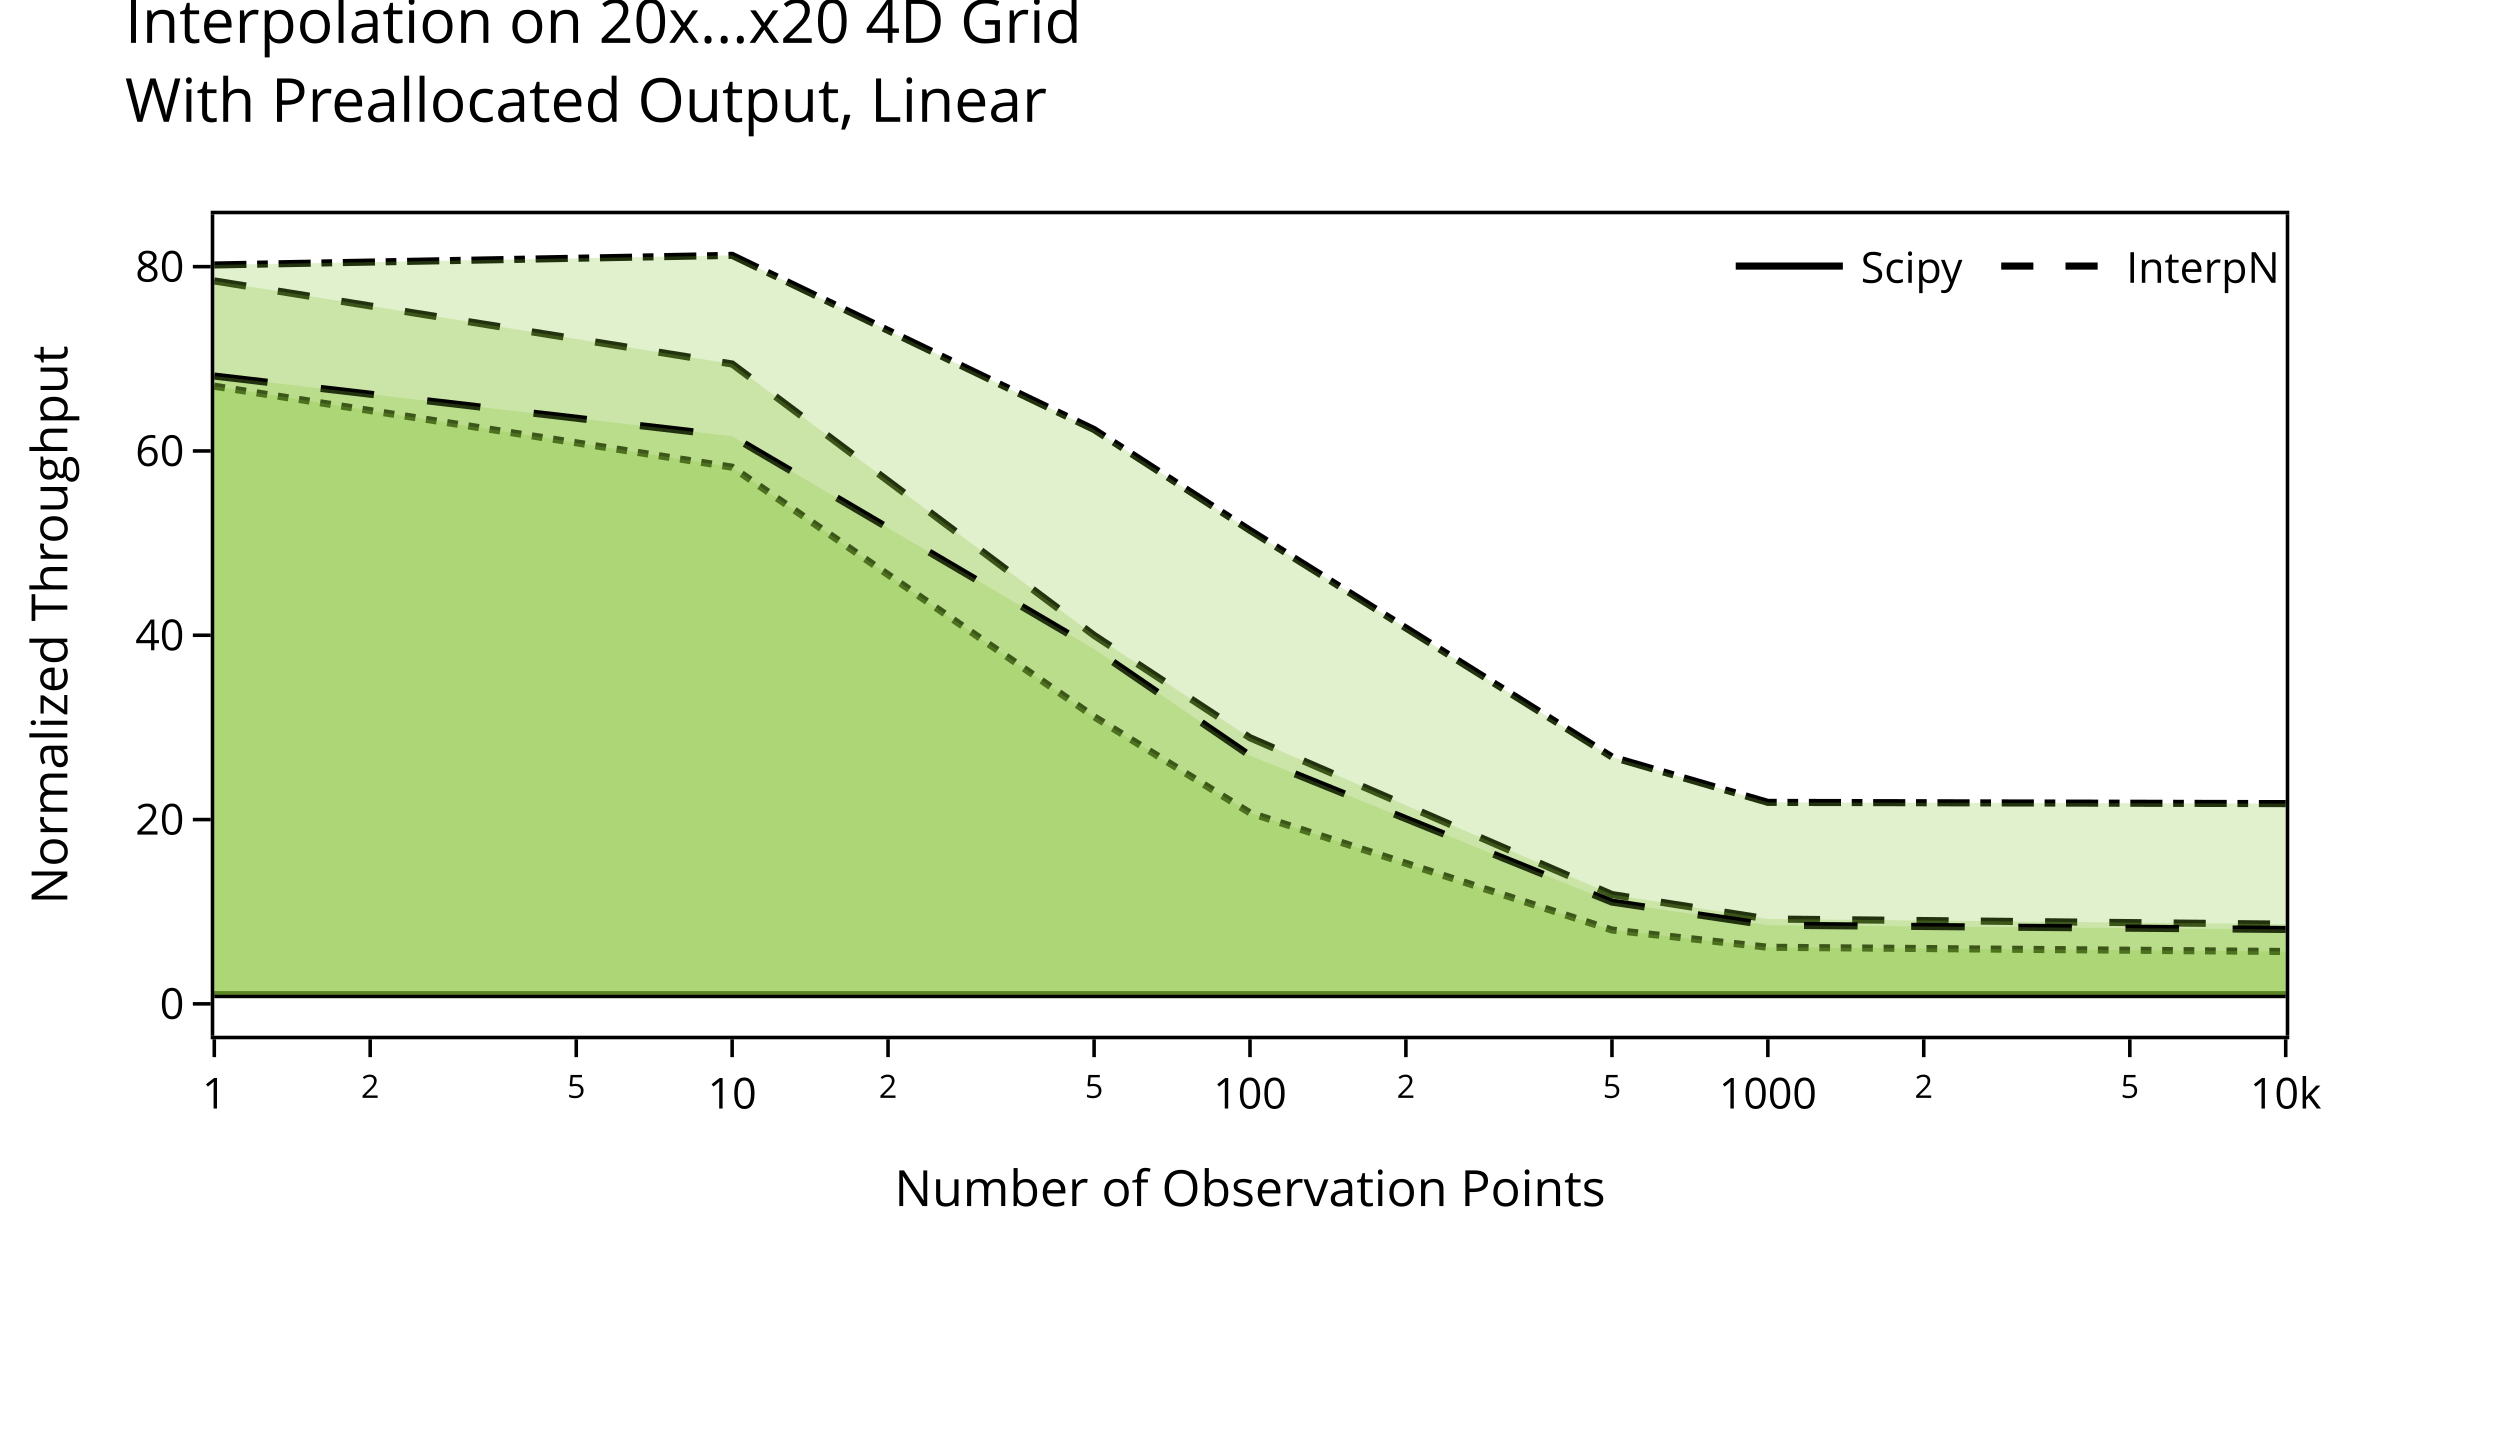
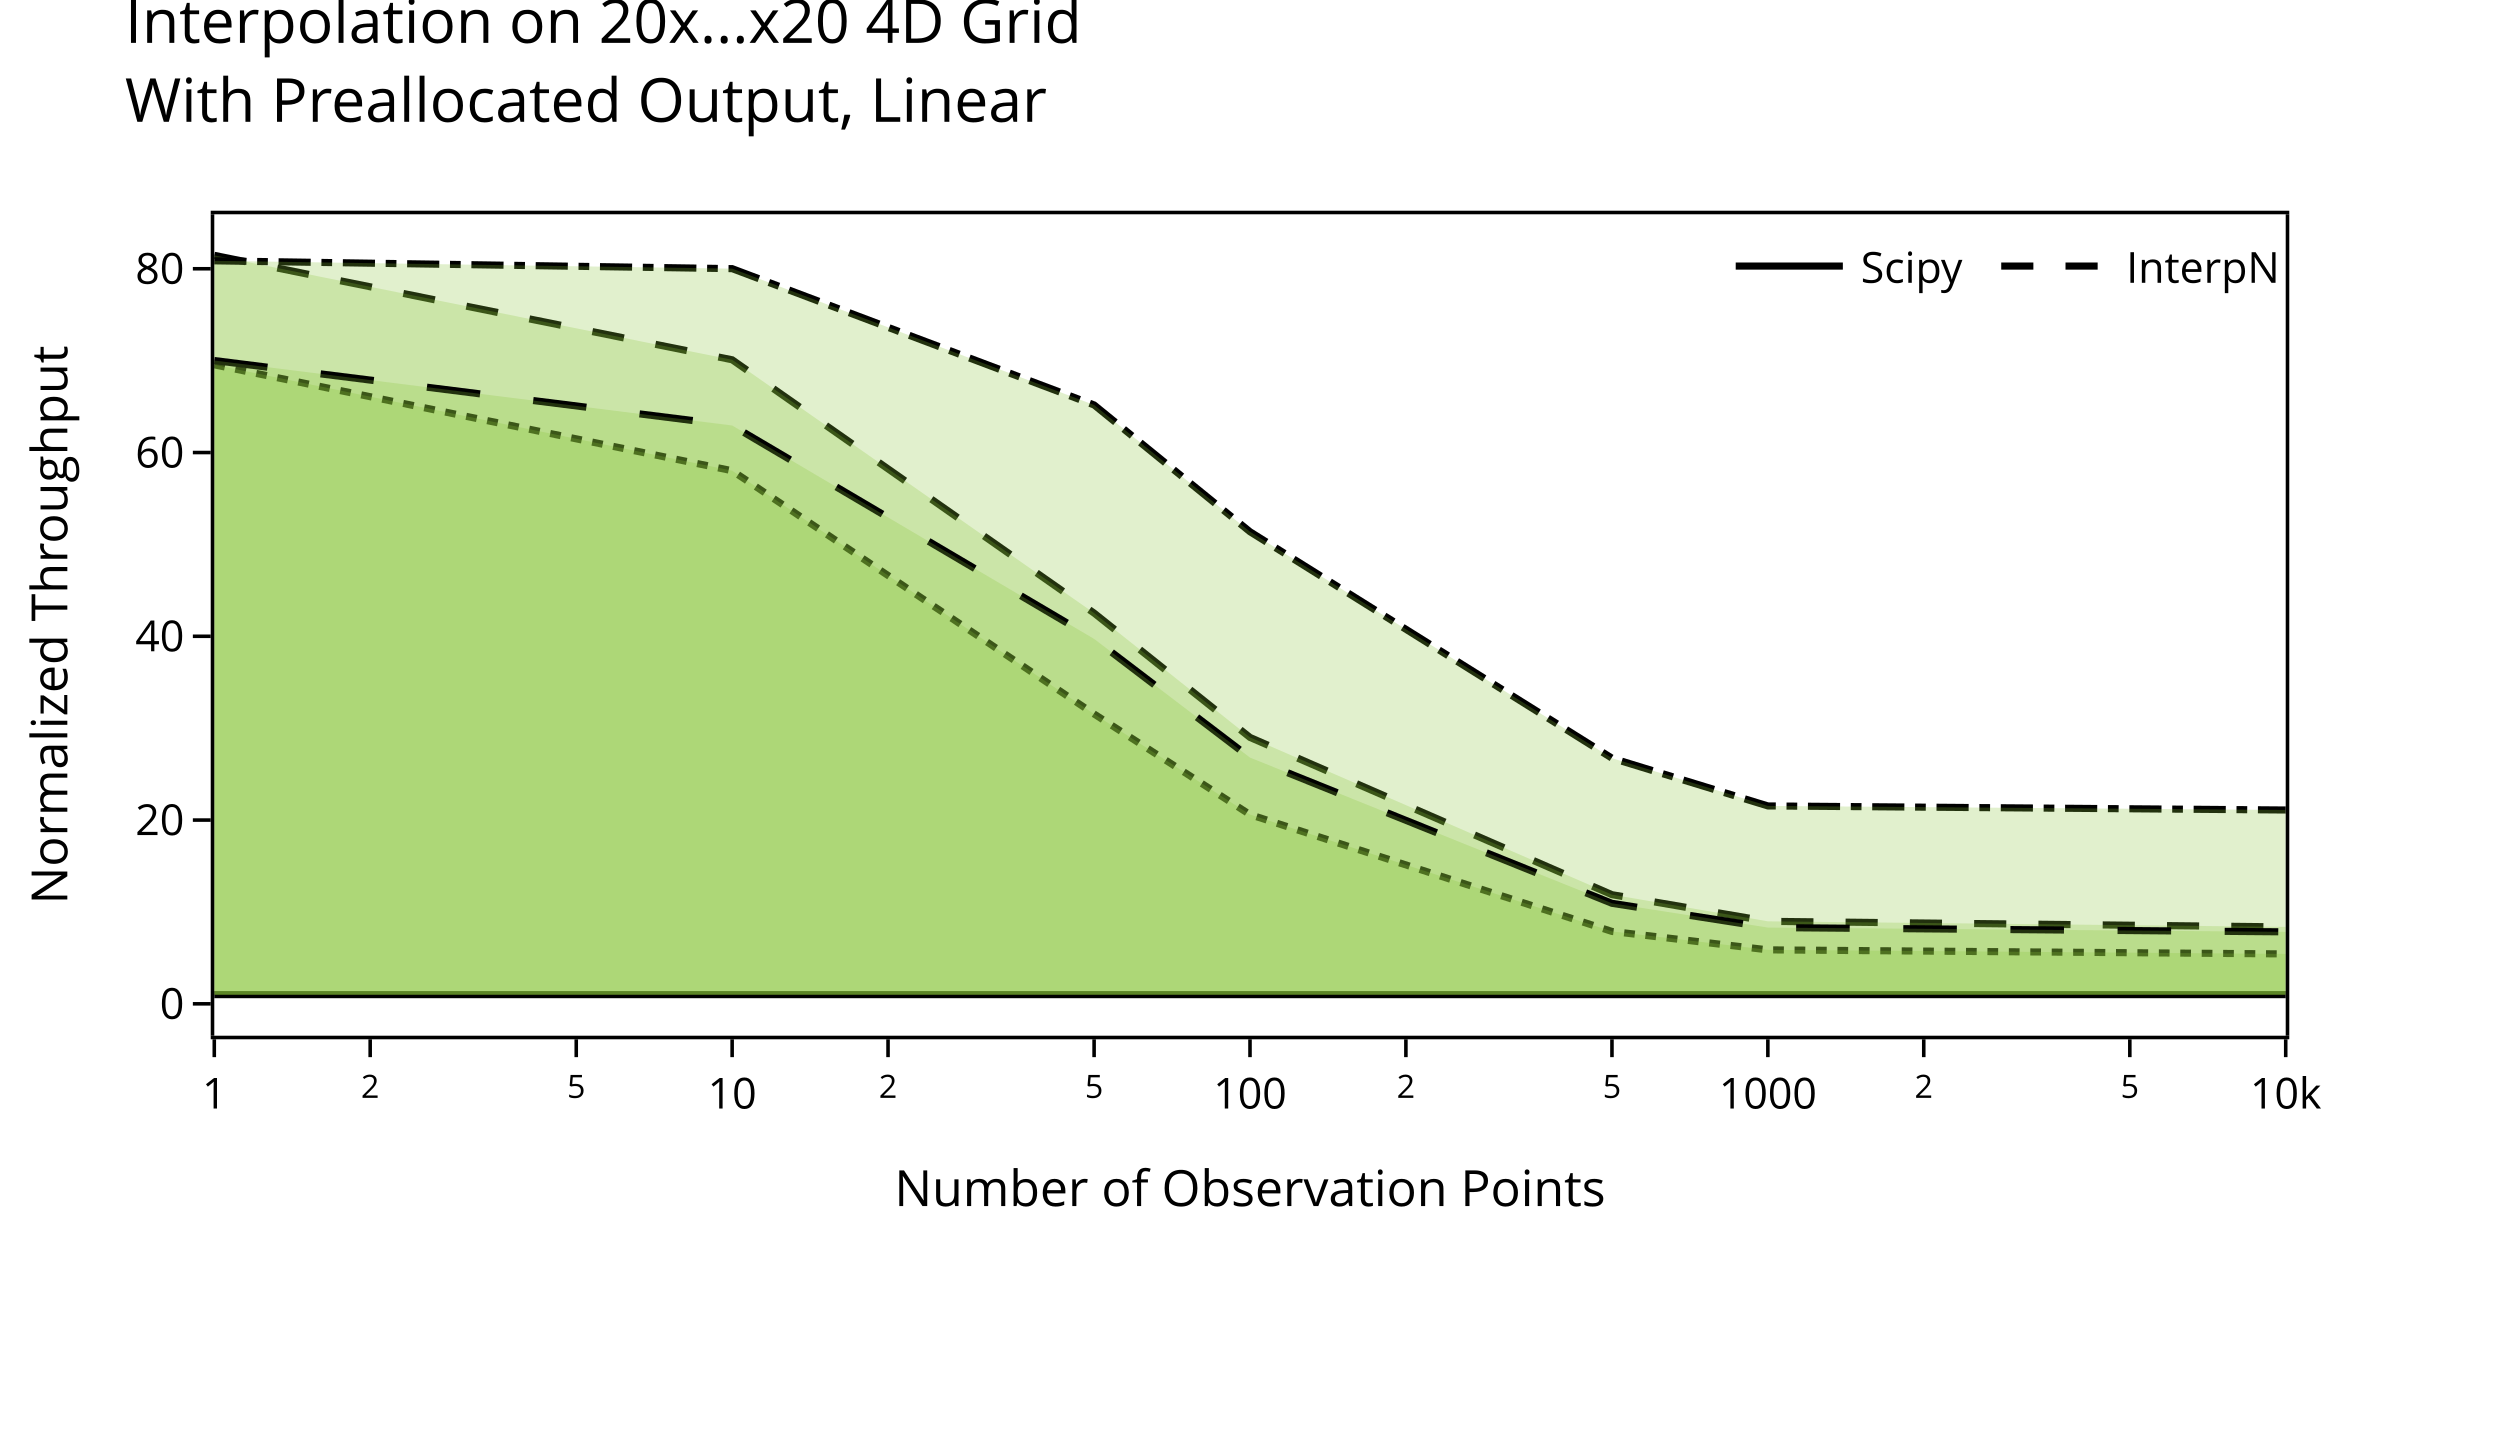
<svg xmlns="http://www.w3.org/2000/svg" class="main-svg" width="700" height="400" style="" viewBox="0 0 700 400">
  <rect x="0" y="0" width="700" height="400" style="fill: rgb(0, 0, 0); fill-opacity: 0;" />
-   <defs id="defs-6f224f">
+   <defs id="defs-0ad54a">
    <g class="clips">
-       <clipPath id="clip6f224fxyplot" class="plotclip">
+       <clipPath id="clip0ad54axyplot" class="plotclip">
        <rect width="580" height="230" />
      </clipPath>
-       <clipPath class="axesclip" id="clip6f224fx">
+       <clipPath class="axesclip" id="clip0ad54ax">
        <rect x="60" y="0" width="580" height="400" />
      </clipPath>
-       <clipPath class="axesclip" id="clip6f224fy">
+       <clipPath class="axesclip" id="clip0ad54ay">
        <rect x="0" y="60" width="700" height="230" />
      </clipPath>
-       <clipPath class="axesclip" id="clip6f224fxy">
+       <clipPath class="axesclip" id="clip0ad54axy">
        <rect x="60" y="60" width="580" height="230" />
      </clipPath>
    </g>
    <g class="gradients" />
    <g class="patterns" />
  </defs>
  <g class="bglayer">
    <rect class="bg" x="60" y="60" width="580" height="230" style="fill: rgb(0, 0, 0); fill-opacity: 0; stroke-width: 0;" />
  </g>
  <g class="layer-below">
    <g class="imagelayer" />
    <g class="shapelayer" />
  </g>
  <g class="cartesianlayer">
    <g class="subplot xy">
      <g class="layer-subplot">
        <g class="shapelayer" />
        <g class="imagelayer" />
      </g>
      <g class="minor-gridlayer">
        <g class="x" />
        <g class="y" />
      </g>
      <g class="gridlayer">
        <g class="x" />
        <g class="y" />
      </g>
      <g class="zerolinelayer" />
      <g class="layer-between">
        <g class="shapelayer" />
        <g class="imagelayer" />
      </g>
      <path class="xlines-below" />
      <path class="ylines-below" />
      <g class="overlines-below" />
      <g class="xaxislayer-below" />
      <g class="yaxislayer-below" />
      <g class="overaxes-below" />
      <g class="overplot">
-         <g class="xy" transform="translate(60,60)" clip-path="url(#clip6f224fxyplot)">
+         <g class="xy" transform="translate(60,60)" clip-path="url(#clip0ad54axyplot)">
          <g class="scatterlayer mlayer">
-             <g class="trace scatter trace8f5678" style="stroke-miterlimit: 2; opacity: 1;">
+             <g class="trace scatter traceb556b0" style="stroke-miterlimit: 2; opacity: 1;">
              <g class="fills" />
              <g class="errorbars" />
              <g class="lines">
                <path class="js-line" d="M0,218.5L580,218.5" style="vector-effect: none; fill: none; stroke: rgb(0, 0, 0); stroke-opacity: 1; stroke-width: 2px; opacity: 1;" />
              </g>
              <g class="points" />
              <g class="text" />
            </g>
-             <g class="trace scatter trace33b04a" style="stroke-miterlimit: 2; opacity: 1;">
-               <g class="fills" />
-               <g class="errorbars" />
-               <g class="lines">
-                 <path class="js-line" d="M0,18.66L145,41.92L246.35,117.9L290,146.57L391.35,190.48L435,197.32L580,198.76" style="vector-effect: none; fill: none; stroke: rgb(0, 0, 0); stroke-opacity: 1; stroke-dasharray: 9px, 9px; stroke-width: 2px; opacity: 1;" />
-               </g>
-               <g class="points" />
-               <g class="text" />
-             </g>
-             <g class="trace scatter traceea574f" style="stroke-miterlimit: 2; opacity: 1;">
+             <g class="trace scatter trace766893" style="stroke-miterlimit: 2; opacity: 1;">
+               <g class="fills" />
+               <g class="errorbars" />
+               <g class="lines">
+                 <path class="js-line" d="M0,11.5L145,40.74L246.35,111.67L290,146.48L391.35,190.51L435,197.97L580,199.53" style="vector-effect: none; fill: none; stroke: rgb(0, 0, 0); stroke-opacity: 1; stroke-dasharray: 9px, 9px; stroke-width: 2px; opacity: 1;" />
+               </g>
+               <g class="points" />
+               <g class="text" />
+             </g>
+             <g class="trace scatter trace0838ac" style="stroke-miterlimit: 2; opacity: 1;">
              <g class="fills">
                <g>
-                   <path class="js-fill" d="M0,18.66L145,41.92L246.35,117.9L290,146.57L391.35,190.48L435,197.32L580,198.76L580,218.5L435,218.5L0,218.5Z" style="fill: rgb(139, 196, 59); fill-opacity: 0.25; stroke-width: 0;" />
+                   <path class="js-fill" d="M0,11.5L145,40.74L246.35,111.67L290,146.48L391.35,190.51L435,197.97L580,199.53L580,218.5L435,218.5L0,218.5Z" style="fill: rgb(139, 196, 59); fill-opacity: 0.25; stroke-width: 0;" />
                </g>
              </g>
              <g class="errorbars" />
              <g class="lines">
-                 <path class="js-line" d="M0,18.66L145,41.92L246.35,117.9L290,146.57L391.35,190.48L435,197.32L580,198.76L580,218.5L435,218.5L0,218.5" style="vector-effect: none; fill: none; stroke: rgb(0, 204, 150); stroke-opacity: 1; stroke-width: 0px; opacity: 1;" />
-               </g>
-               <g class="points" />
-               <g class="text" />
-             </g>
-             <g class="trace scatter trace2f8d3c" style="stroke-miterlimit: 2; opacity: 1;">
-               <g class="fills" />
-               <g class="errorbars" />
-               <g class="lines">
-                 <path class="js-line" d="M0,48.14L145,70.81L246.35,140.68L290,167.61L391.35,200.4L435,205.23L580,206.42" style="vector-effect: none; fill: none; stroke: rgb(0, 0, 0); stroke-opacity: 1; stroke-dasharray: 3px, 3px; stroke-width: 2px; opacity: 1;" />
-               </g>
-               <g class="points" />
-               <g class="text" />
-             </g>
-             <g class="trace scatter traceaf89a9" style="stroke-miterlimit: 2; opacity: 1;">
+                 <path class="js-line" d="M0,11.5L145,40.74L246.35,111.67L290,146.48L391.35,190.51L435,197.97L580,199.53L580,218.5L435,218.5L0,218.5" style="vector-effect: none; fill: none; stroke: rgb(0, 204, 150); stroke-opacity: 1; stroke-width: 0px; opacity: 1;" />
+               </g>
+               <g class="points" />
+               <g class="text" />
+             </g>
+             <g class="trace scatter trace4f460a" style="stroke-miterlimit: 2; opacity: 1;">
+               <g class="fills" />
+               <g class="errorbars" />
+               <g class="lines">
+                 <path class="js-line" d="M0,42.15L145,71.8L246.35,139.92L290,168.09L391.35,200.8L435,205.96L580,207.1" style="vector-effect: none; fill: none; stroke: rgb(0, 0, 0); stroke-opacity: 1; stroke-dasharray: 3px, 3px; stroke-width: 2px; opacity: 1;" />
+               </g>
+               <g class="points" />
+               <g class="text" />
+             </g>
+             <g class="trace scatter tracedf3b9d" style="stroke-miterlimit: 2; opacity: 1;">
              <g class="fills">
                <g>
-                   <path class="js-fill" d="M0,48.14L145,70.81L246.35,140.68L290,167.61L391.35,200.4L435,205.23L580,206.42L580,218.5L435,218.5L0,218.5Z" style="fill: rgb(139, 196, 59); fill-opacity: 0.25; stroke-width: 0;" />
+                   <path class="js-fill" d="M0,42.15L145,71.8L246.35,139.92L290,168.09L391.35,200.8L435,205.96L580,207.1L580,218.5L435,218.5L0,218.5Z" style="fill: rgb(139, 196, 59); fill-opacity: 0.25; stroke-width: 0;" />
                </g>
              </g>
              <g class="errorbars" />
              <g class="lines">
-                 <path class="js-line" d="M0,48.14L145,70.81L246.35,140.68L290,167.61L391.35,200.4L435,205.23L580,206.42L580,218.5L435,218.5L0,218.5" style="vector-effect: none; fill: none; stroke: rgb(255, 161, 90); stroke-opacity: 1; stroke-width: 0px; opacity: 1;" />
-               </g>
-               <g class="points" />
-               <g class="text" />
-             </g>
-             <g class="trace scatter tracebdb001" style="stroke-miterlimit: 2; opacity: 1;">
-               <g class="fills" />
-               <g class="errorbars" />
-               <g class="lines">
-                 <path class="js-line" d="M0,14.19L145,11.5L246.35,60.28L290,88.5L391.35,151.95L435,164.66L580,165.01" style="vector-effect: none; fill: none; stroke: rgb(0, 0, 0); stroke-opacity: 1; stroke-dasharray: 9px, 3px, 3px, 3px; stroke-width: 2px; opacity: 1;" />
-               </g>
-               <g class="points" />
-               <g class="text" />
-             </g>
-             <g class="trace scatter trace006728" style="stroke-miterlimit: 2; opacity: 1;">
+                 <path class="js-line" d="M0,42.15L145,71.8L246.35,139.92L290,168.09L391.35,200.8L435,205.96L580,207.1L580,218.5L435,218.5L0,218.5" style="vector-effect: none; fill: none; stroke: rgb(255, 161, 90); stroke-opacity: 1; stroke-width: 0px; opacity: 1;" />
+               </g>
+               <g class="points" />
+               <g class="text" />
+             </g>
+             <g class="trace scatter trace78c670" style="stroke-miterlimit: 2; opacity: 1;">
+               <g class="fills" />
+               <g class="errorbars" />
+               <g class="lines">
+                 <path class="js-line" d="M0,13.03L145,15.22L246.35,53.39L290,88.89L391.35,152.29L435,165.66L580,166.8" style="vector-effect: none; fill: none; stroke: rgb(0, 0, 0); stroke-opacity: 1; stroke-dasharray: 9px, 3px, 3px, 3px; stroke-width: 2px; opacity: 1;" />
+               </g>
+               <g class="points" />
+               <g class="text" />
+             </g>
+             <g class="trace scatter tracea3c575" style="stroke-miterlimit: 2; opacity: 1;">
              <g class="fills">
                <g>
-                   <path class="js-fill" d="M0,14.19L145,11.5L246.35,60.28L290,88.5L391.35,151.95L435,164.66L580,165.01L580,218.5L435,218.5L0,218.5Z" style="fill: rgb(139, 196, 59); fill-opacity: 0.25; stroke-width: 0;" />
+                   <path class="js-fill" d="M0,13.03L145,15.22L246.35,53.39L290,88.89L391.35,152.29L435,165.66L580,166.8L580,218.5L435,218.5L0,218.5Z" style="fill: rgb(139, 196, 59); fill-opacity: 0.25; stroke-width: 0;" />
                </g>
              </g>
              <g class="errorbars" />
              <g class="lines">
-                 <path class="js-line" d="M0,14.19L145,11.5L246.35,60.28L290,88.5L391.35,151.95L435,164.66L580,165.01L580,218.5L435,218.5L0,218.5" style="vector-effect: none; fill: none; stroke: rgb(255, 102, 146); stroke-opacity: 1; stroke-width: 0px; opacity: 1;" />
-               </g>
-               <g class="points" />
-               <g class="text" />
-             </g>
-             <g class="trace scatter trace74b6e8" style="stroke-miterlimit: 2; opacity: 1;">
-               <g class="fills" />
-               <g class="errorbars" />
-               <g class="lines">
-                 <path class="js-line" d="M0,45.3L145,62.18L246.35,121.71L290,151.59L391.35,192.59L435,199.05L580,200.25" style="vector-effect: none; fill: none; stroke: rgb(0, 0, 0); stroke-opacity: 1; stroke-dasharray: 15px, 15px; stroke-width: 2px; opacity: 1;" />
-               </g>
-               <g class="points" />
-               <g class="text" />
-             </g>
-             <g class="trace scatter trace2f0603" style="stroke-miterlimit: 2; opacity: 1;">
+                 <path class="js-line" d="M0,13.03L145,15.22L246.35,53.39L290,88.89L391.35,152.29L435,165.66L580,166.8L580,218.5L435,218.5L0,218.5" style="vector-effect: none; fill: none; stroke: rgb(255, 102, 146); stroke-opacity: 1; stroke-width: 0px; opacity: 1;" />
+               </g>
+               <g class="points" />
+               <g class="text" />
+             </g>
+             <g class="trace scatter tracea93200" style="stroke-miterlimit: 2; opacity: 1;">
+               <g class="fills" />
+               <g class="errorbars" />
+               <g class="lines">
+                 <path class="js-line" d="M0,40.95L145,59.14L246.35,118.9L290,152.13L391.35,192.93L435,199.72L580,200.92" style="vector-effect: none; fill: none; stroke: rgb(0, 0, 0); stroke-opacity: 1; stroke-dasharray: 15px, 15px; stroke-width: 2px; opacity: 1;" />
+               </g>
+               <g class="points" />
+               <g class="text" />
+             </g>
+             <g class="trace scatter trace91fc48" style="stroke-miterlimit: 2; opacity: 1;">
              <g class="fills">
                <g>
-                   <path class="js-fill" d="M0,45.3L145,62.18L246.35,121.71L290,151.59L391.35,192.59L435,199.05L580,200.25L580,218.5L435,218.5L0,218.5Z" style="fill: rgb(139, 196, 59); fill-opacity: 0.25; stroke-width: 0;" />
+                   <path class="js-fill" d="M0,40.95L145,59.14L246.35,118.9L290,152.13L391.35,192.93L435,199.72L580,200.92L580,218.5L435,218.5L0,218.5Z" style="fill: rgb(139, 196, 59); fill-opacity: 0.25; stroke-width: 0;" />
                </g>
              </g>
              <g class="errorbars" />
              <g class="lines">
-                 <path class="js-line" d="M0,45.3L145,62.18L246.35,121.71L290,151.59L391.35,192.59L435,199.05L580,200.25L580,218.5L435,218.5L0,218.5" style="vector-effect: none; fill: none; stroke: rgb(255, 151, 255); stroke-opacity: 1; stroke-width: 0px; opacity: 1;" />
+                 <path class="js-line" d="M0,40.95L145,59.14L246.35,118.9L290,152.13L391.35,192.93L435,199.72L580,200.92L580,218.5L435,218.5L0,218.5" style="vector-effect: none; fill: none; stroke: rgb(255, 151, 255); stroke-opacity: 1; stroke-width: 0px; opacity: 1;" />
              </g>
              <g class="points" />
              <g class="text" />
            </g>
          </g>
        </g>
      </g>
      <path class="xlines-above crisp" d="M59,290.5H641M59,59.5H641" style="fill: none; stroke-width: 1px; stroke: rgb(0, 0, 0); stroke-opacity: 1;" />
      <path class="ylines-above crisp" d="M59.5,60V290M640.5,60V290" style="fill: none; stroke-width: 1px; stroke: rgb(0, 0, 0); stroke-opacity: 1;" />
      <g class="overlines-above" />
      <g class="xaxislayer-above">
        <path class="xtick ticks crisp" d="M0,291v5" transform="translate(60,0)" style="stroke: rgb(0, 0, 0); stroke-opacity: 1; stroke-width: 1px;" />
        <path class="xtick ticks crisp" d="M0,291v5" transform="translate(103.65,0)" style="stroke: rgb(0, 0, 0); stroke-opacity: 1; stroke-width: 1px;" />
        <path class="xtick ticks crisp" d="M0,291v5" transform="translate(161.35,0)" style="stroke: rgb(0, 0, 0); stroke-opacity: 1; stroke-width: 1px;" />
        <path class="xtick ticks crisp" d="M0,291v5" transform="translate(205,0)" style="stroke: rgb(0, 0, 0); stroke-opacity: 1; stroke-width: 1px;" />
        <path class="xtick ticks crisp" d="M0,291v5" transform="translate(248.65,0)" style="stroke: rgb(0, 0, 0); stroke-opacity: 1; stroke-width: 1px;" />
        <path class="xtick ticks crisp" d="M0,291v5" transform="translate(306.35,0)" style="stroke: rgb(0, 0, 0); stroke-opacity: 1; stroke-width: 1px;" />
        <path class="xtick ticks crisp" d="M0,291v5" transform="translate(350,0)" style="stroke: rgb(0, 0, 0); stroke-opacity: 1; stroke-width: 1px;" />
        <path class="xtick ticks crisp" d="M0,291v5" transform="translate(393.65,0)" style="stroke: rgb(0, 0, 0); stroke-opacity: 1; stroke-width: 1px;" />
        <path class="xtick ticks crisp" d="M0,291v5" transform="translate(451.35,0)" style="stroke: rgb(0, 0, 0); stroke-opacity: 1; stroke-width: 1px;" />
        <path class="xtick ticks crisp" d="M0,291v5" transform="translate(495,0)" style="stroke: rgb(0, 0, 0); stroke-opacity: 1; stroke-width: 1px;" />
        <path class="xtick ticks crisp" d="M0,291v5" transform="translate(538.65,0)" style="stroke: rgb(0, 0, 0); stroke-opacity: 1; stroke-width: 1px;" />
        <path class="xtick ticks crisp" d="M0,291v5" transform="translate(596.35,0)" style="stroke: rgb(0, 0, 0); stroke-opacity: 1; stroke-width: 1px;" />
        <path class="xtick ticks crisp" d="M0,291v5" transform="translate(640,0)" style="stroke: rgb(0, 0, 0); stroke-opacity: 1; stroke-width: 1px;" />
        <g class="xtick">
          <text text-anchor="middle" x="0" y="310.4" transform="translate(60,0)" style="font-family: 'Open Sans', verdana, arial, sans-serif; font-size: 12px; fill: rgb(0, 0, 0); fill-opacity: 1; white-space: pre; opacity: 1;">1</text>
        </g>
        <g class="xtick">
          <text text-anchor="middle" x="0" y="307.4" style="font-family: 'Open Sans', verdana, arial, sans-serif; font-size: 9px; fill: rgb(0, 0, 0); fill-opacity: 1; white-space: pre; opacity: 1;" transform="translate(103.65,0)">2</text>
        </g>
        <g class="xtick">
          <text text-anchor="middle" x="0" y="307.4" style="font-family: 'Open Sans', verdana, arial, sans-serif; font-size: 9px; fill: rgb(0, 0, 0); fill-opacity: 1; white-space: pre; opacity: 1;" transform="translate(161.35,0)">5</text>
        </g>
        <g class="xtick">
          <text text-anchor="middle" x="0" y="310.4" style="font-family: 'Open Sans', verdana, arial, sans-serif; font-size: 12px; fill: rgb(0, 0, 0); fill-opacity: 1; white-space: pre; opacity: 1;" transform="translate(205,0)">10</text>
        </g>
        <g class="xtick">
          <text text-anchor="middle" x="0" y="307.4" style="font-family: 'Open Sans', verdana, arial, sans-serif; font-size: 9px; fill: rgb(0, 0, 0); fill-opacity: 1; white-space: pre; opacity: 1;" transform="translate(248.65,0)">2</text>
        </g>
        <g class="xtick">
          <text text-anchor="middle" x="0" y="307.4" style="font-family: 'Open Sans', verdana, arial, sans-serif; font-size: 9px; fill: rgb(0, 0, 0); fill-opacity: 1; white-space: pre; opacity: 1;" transform="translate(306.35,0)">5</text>
        </g>
        <g class="xtick">
          <text text-anchor="middle" x="0" y="310.4" style="font-family: 'Open Sans', verdana, arial, sans-serif; font-size: 12px; fill: rgb(0, 0, 0); fill-opacity: 1; white-space: pre; opacity: 1;" transform="translate(350,0)">100</text>
        </g>
        <g class="xtick">
          <text text-anchor="middle" x="0" y="307.4" style="font-family: 'Open Sans', verdana, arial, sans-serif; font-size: 9px; fill: rgb(0, 0, 0); fill-opacity: 1; white-space: pre; opacity: 1;" transform="translate(393.65,0)">2</text>
        </g>
        <g class="xtick">
          <text text-anchor="middle" x="0" y="307.4" style="font-family: 'Open Sans', verdana, arial, sans-serif; font-size: 9px; fill: rgb(0, 0, 0); fill-opacity: 1; white-space: pre; opacity: 1;" transform="translate(451.35,0)">5</text>
        </g>
        <g class="xtick">
          <text text-anchor="middle" x="0" y="310.4" style="font-family: 'Open Sans', verdana, arial, sans-serif; font-size: 12px; fill: rgb(0, 0, 0); fill-opacity: 1; white-space: pre; opacity: 1;" transform="translate(495,0)">1000</text>
        </g>
        <g class="xtick">
          <text text-anchor="middle" x="0" y="307.4" style="font-family: 'Open Sans', verdana, arial, sans-serif; font-size: 9px; fill: rgb(0, 0, 0); fill-opacity: 1; white-space: pre; opacity: 1;" transform="translate(538.65,0)">2</text>
        </g>
        <g class="xtick">
          <text text-anchor="middle" x="0" y="307.4" style="font-family: 'Open Sans', verdana, arial, sans-serif; font-size: 9px; fill: rgb(0, 0, 0); fill-opacity: 1; white-space: pre; opacity: 1;" transform="translate(596.35,0)">5</text>
        </g>
        <g class="xtick">
          <text text-anchor="middle" x="0" y="310.4" style="font-family: 'Open Sans', verdana, arial, sans-serif; font-size: 12px; fill: rgb(0, 0, 0); fill-opacity: 1; white-space: pre; opacity: 1;" transform="translate(640,0)">10k</text>
        </g>
      </g>
      <g class="yaxislayer-above">
-         <path class="ytick ticks crisp" d="M59,0h-5" transform="translate(0,281.08)" style="stroke: rgb(0, 0, 0); stroke-opacity: 1; stroke-width: 1px;" />
-         <path class="ytick ticks crisp" d="M59,0h-5" transform="translate(0,229.48)" style="stroke: rgb(0, 0, 0); stroke-opacity: 1; stroke-width: 1px;" />
-         <path class="ytick ticks crisp" d="M59,0h-5" transform="translate(0,177.87)" style="stroke: rgb(0, 0, 0); stroke-opacity: 1; stroke-width: 1px;" />
-         <path class="ytick ticks crisp" d="M59,0h-5" transform="translate(0,126.27)" style="stroke: rgb(0, 0, 0); stroke-opacity: 1; stroke-width: 1px;" />
-         <path class="ytick ticks crisp" d="M59,0h-5" transform="translate(0,74.66)" style="stroke: rgb(0, 0, 0); stroke-opacity: 1; stroke-width: 1px;" />
-         <g class="ytick">
-           <text text-anchor="end" x="51.6" y="4.2" transform="translate(0,281.08)" style="font-family: 'Open Sans', verdana, arial, sans-serif; font-size: 12px; fill: rgb(0, 0, 0); fill-opacity: 1; white-space: pre; opacity: 1;">0</text>
-         </g>
-         <g class="ytick">
-           <text text-anchor="end" x="51.6" y="4.2" style="font-family: 'Open Sans', verdana, arial, sans-serif; font-size: 12px; fill: rgb(0, 0, 0); fill-opacity: 1; white-space: pre; opacity: 1;" transform="translate(0,229.48)">20</text>
-         </g>
-         <g class="ytick">
-           <text text-anchor="end" x="51.6" y="4.2" style="font-family: 'Open Sans', verdana, arial, sans-serif; font-size: 12px; fill: rgb(0, 0, 0); fill-opacity: 1; white-space: pre; opacity: 1;" transform="translate(0,177.87)">40</text>
-         </g>
-         <g class="ytick">
-           <text text-anchor="end" x="51.6" y="4.2" style="font-family: 'Open Sans', verdana, arial, sans-serif; font-size: 12px; fill: rgb(0, 0, 0); fill-opacity: 1; white-space: pre; opacity: 1;" transform="translate(0,126.27)">60</text>
-         </g>
-         <g class="ytick">
-           <text text-anchor="end" x="51.6" y="4.2" style="font-family: 'Open Sans', verdana, arial, sans-serif; font-size: 12px; fill: rgb(0, 0, 0); fill-opacity: 1; white-space: pre; opacity: 1;" transform="translate(0,74.66)">80</text>
+         <path class="ytick ticks crisp" d="M59,0h-5" transform="translate(0,281.07)" style="stroke: rgb(0, 0, 0); stroke-opacity: 1; stroke-width: 1px;" />
+         <path class="ytick ticks crisp" d="M59,0h-5" transform="translate(0,229.62)" style="stroke: rgb(0, 0, 0); stroke-opacity: 1; stroke-width: 1px;" />
+         <path class="ytick ticks crisp" d="M59,0h-5" transform="translate(0,178.16)" style="stroke: rgb(0, 0, 0); stroke-opacity: 1; stroke-width: 1px;" />
+         <path class="ytick ticks crisp" d="M59,0h-5" transform="translate(0,126.71)" style="stroke: rgb(0, 0, 0); stroke-opacity: 1; stroke-width: 1px;" />
+         <path class="ytick ticks crisp" d="M59,0h-5" transform="translate(0,75.25)" style="stroke: rgb(0, 0, 0); stroke-opacity: 1; stroke-width: 1px;" />
+         <g class="ytick">
+           <text text-anchor="end" x="51.6" y="4.2" transform="translate(0,281.07)" style="font-family: 'Open Sans', verdana, arial, sans-serif; font-size: 12px; fill: rgb(0, 0, 0); fill-opacity: 1; white-space: pre; opacity: 1;">0</text>
+         </g>
+         <g class="ytick">
+           <text text-anchor="end" x="51.6" y="4.2" style="font-family: 'Open Sans', verdana, arial, sans-serif; font-size: 12px; fill: rgb(0, 0, 0); fill-opacity: 1; white-space: pre; opacity: 1;" transform="translate(0,229.62)">20</text>
+         </g>
+         <g class="ytick">
+           <text text-anchor="end" x="51.6" y="4.2" style="font-family: 'Open Sans', verdana, arial, sans-serif; font-size: 12px; fill: rgb(0, 0, 0); fill-opacity: 1; white-space: pre; opacity: 1;" transform="translate(0,178.16)">40</text>
+         </g>
+         <g class="ytick">
+           <text text-anchor="end" x="51.6" y="4.2" style="font-family: 'Open Sans', verdana, arial, sans-serif; font-size: 12px; fill: rgb(0, 0, 0); fill-opacity: 1; white-space: pre; opacity: 1;" transform="translate(0,126.71)">60</text>
+         </g>
+         <g class="ytick">
+           <text text-anchor="end" x="51.6" y="4.2" style="font-family: 'Open Sans', verdana, arial, sans-serif; font-size: 12px; fill: rgb(0, 0, 0); fill-opacity: 1; white-space: pre; opacity: 1;" transform="translate(0,75.25)">80</text>
        </g>
      </g>
      <g class="overaxes-above" />
    </g>
  </g>
  <g class="polarlayer" />
  <g class="smithlayer" />
  <g class="ternarylayer" />
  <g class="geolayer" />
  <g class="funnelarealayer" />
  <g class="pielayer" />
  <g class="iciclelayer" />
  <g class="treemaplayer" />
  <g class="sunburstlayer" />
  <g class="glimages" />
-   <defs id="topdefs-6f224f">
+   <defs id="topdefs-0ad54a">
    <g class="clips" />
-     <clipPath id="legend6f224f">
+     <clipPath id="legend0ad54a">
      <rect width="159" height="29" x="0" y="0" />
    </clipPath>
  </defs>
  <g class="layer-above">
    <g class="imagelayer" />
    <g class="shapelayer" />
  </g>
  <g class="infolayer">
    <g class="legend" pointer-events="all" transform="translate(481,60)">
      <rect class="bg" shape-rendering="crispEdges" width="159" height="29" x="0" y="0" style="stroke: rgb(68, 68, 68); stroke-opacity: 1; fill: rgb(0, 0, 0); fill-opacity: 0; stroke-width: 0px;" />
-       <g class="scrollbox" transform="" clip-path="url(#legend6f224f)">
+       <g class="scrollbox" transform="" clip-path="url(#legend0ad54a)">
        <g class="groups">
          <g class="traces" transform="translate(0,14.5)" style="opacity: 1;">
            <text class="legendtext" text-anchor="start" x="40" y="4.68" style="font-family: 'Open Sans', verdana, arial, sans-serif; font-size: 12px; fill: rgb(0, 0, 0); fill-opacity: 1; white-space: pre;">Scipy</text>
            <g class="layers" style="opacity: 1;">
              <g class="legendfill" />
              <g class="legendlines">
                <path class="js-line" d="M5,0h30" style="fill: none; stroke: rgb(0, 0, 0); stroke-opacity: 1; stroke-width: 2px;" />
              </g>
              <g class="legendsymbols">
                <g class="legendpoints" />
              </g>
            </g>
            <rect class="legendtoggle" x="0" y="-9.5" width="71.844" height="19" style="fill: rgb(0, 0, 0); fill-opacity: 0;" />
          </g>
          <g class="traces" transform="translate(74.34375,14.5)" style="opacity: 1;">
            <text class="legendtext" text-anchor="start" x="40" y="4.68" style="font-family: 'Open Sans', verdana, arial, sans-serif; font-size: 12px; fill: rgb(0, 0, 0); fill-opacity: 1; white-space: pre;">InterpN</text>
            <g class="layers" style="opacity: 1;">
              <g class="legendfill" />
              <g class="legendlines">
                <path class="js-line" d="M5,0h30" style="fill: none; stroke: rgb(0, 0, 0); stroke-opacity: 1; stroke-dasharray: 9px, 9px; stroke-width: 2px;" />
              </g>
              <g class="legendsymbols">
                <g class="legendpoints" />
              </g>
            </g>
            <rect class="legendtoggle" x="0" y="-9.5" width="81.859" height="19" style="fill: rgb(0, 0, 0); fill-opacity: 0;" />
          </g>
        </g>
      </g>
      <rect class="scrollbar" rx="20" ry="3" width="0" height="0" x="0" y="0" style="fill: rgb(128, 139, 164); fill-opacity: 1;" />
    </g>
    <g class="g-gtitle">
      <text class="gtitle" x="35" y="12" text-anchor="start" dy="0.7em" style="opacity: 1; font-family: 'Open Sans', verdana, arial, sans-serif; font-size: 17px; fill: rgb(0, 0, 0); fill-opacity: 1; white-space: pre;">
        <tspan class="line" dy="0em" x="35" y="12">Interpolation on 20x...x20 4D Grid</tspan>
        <tspan class="line" dy="1.3em" x="35" y="12">With Preallocated Output, Linear</tspan>
      </text>
    </g>
    <g class="g-xtitle">
      <text class="xtitle" x="350" y="337.706" text-anchor="middle" style="opacity: 1; font-family: 'Open Sans', verdana, arial, sans-serif; font-size: 14px; fill: rgb(0, 0, 0); fill-opacity: 1; white-space: pre;">Number of Observation Points</text>
    </g>
    <g class="g-ytitle">
      <text class="ytitle" transform="rotate(-90,18.85,175)" x="18.85" y="175" text-anchor="middle" style="opacity: 1; font-family: 'Open Sans', verdana, arial, sans-serif; font-size: 14px; fill: rgb(0, 0, 0); fill-opacity: 1; white-space: pre;">Normalized Throughput</text>
    </g>
  </g>
</svg>
